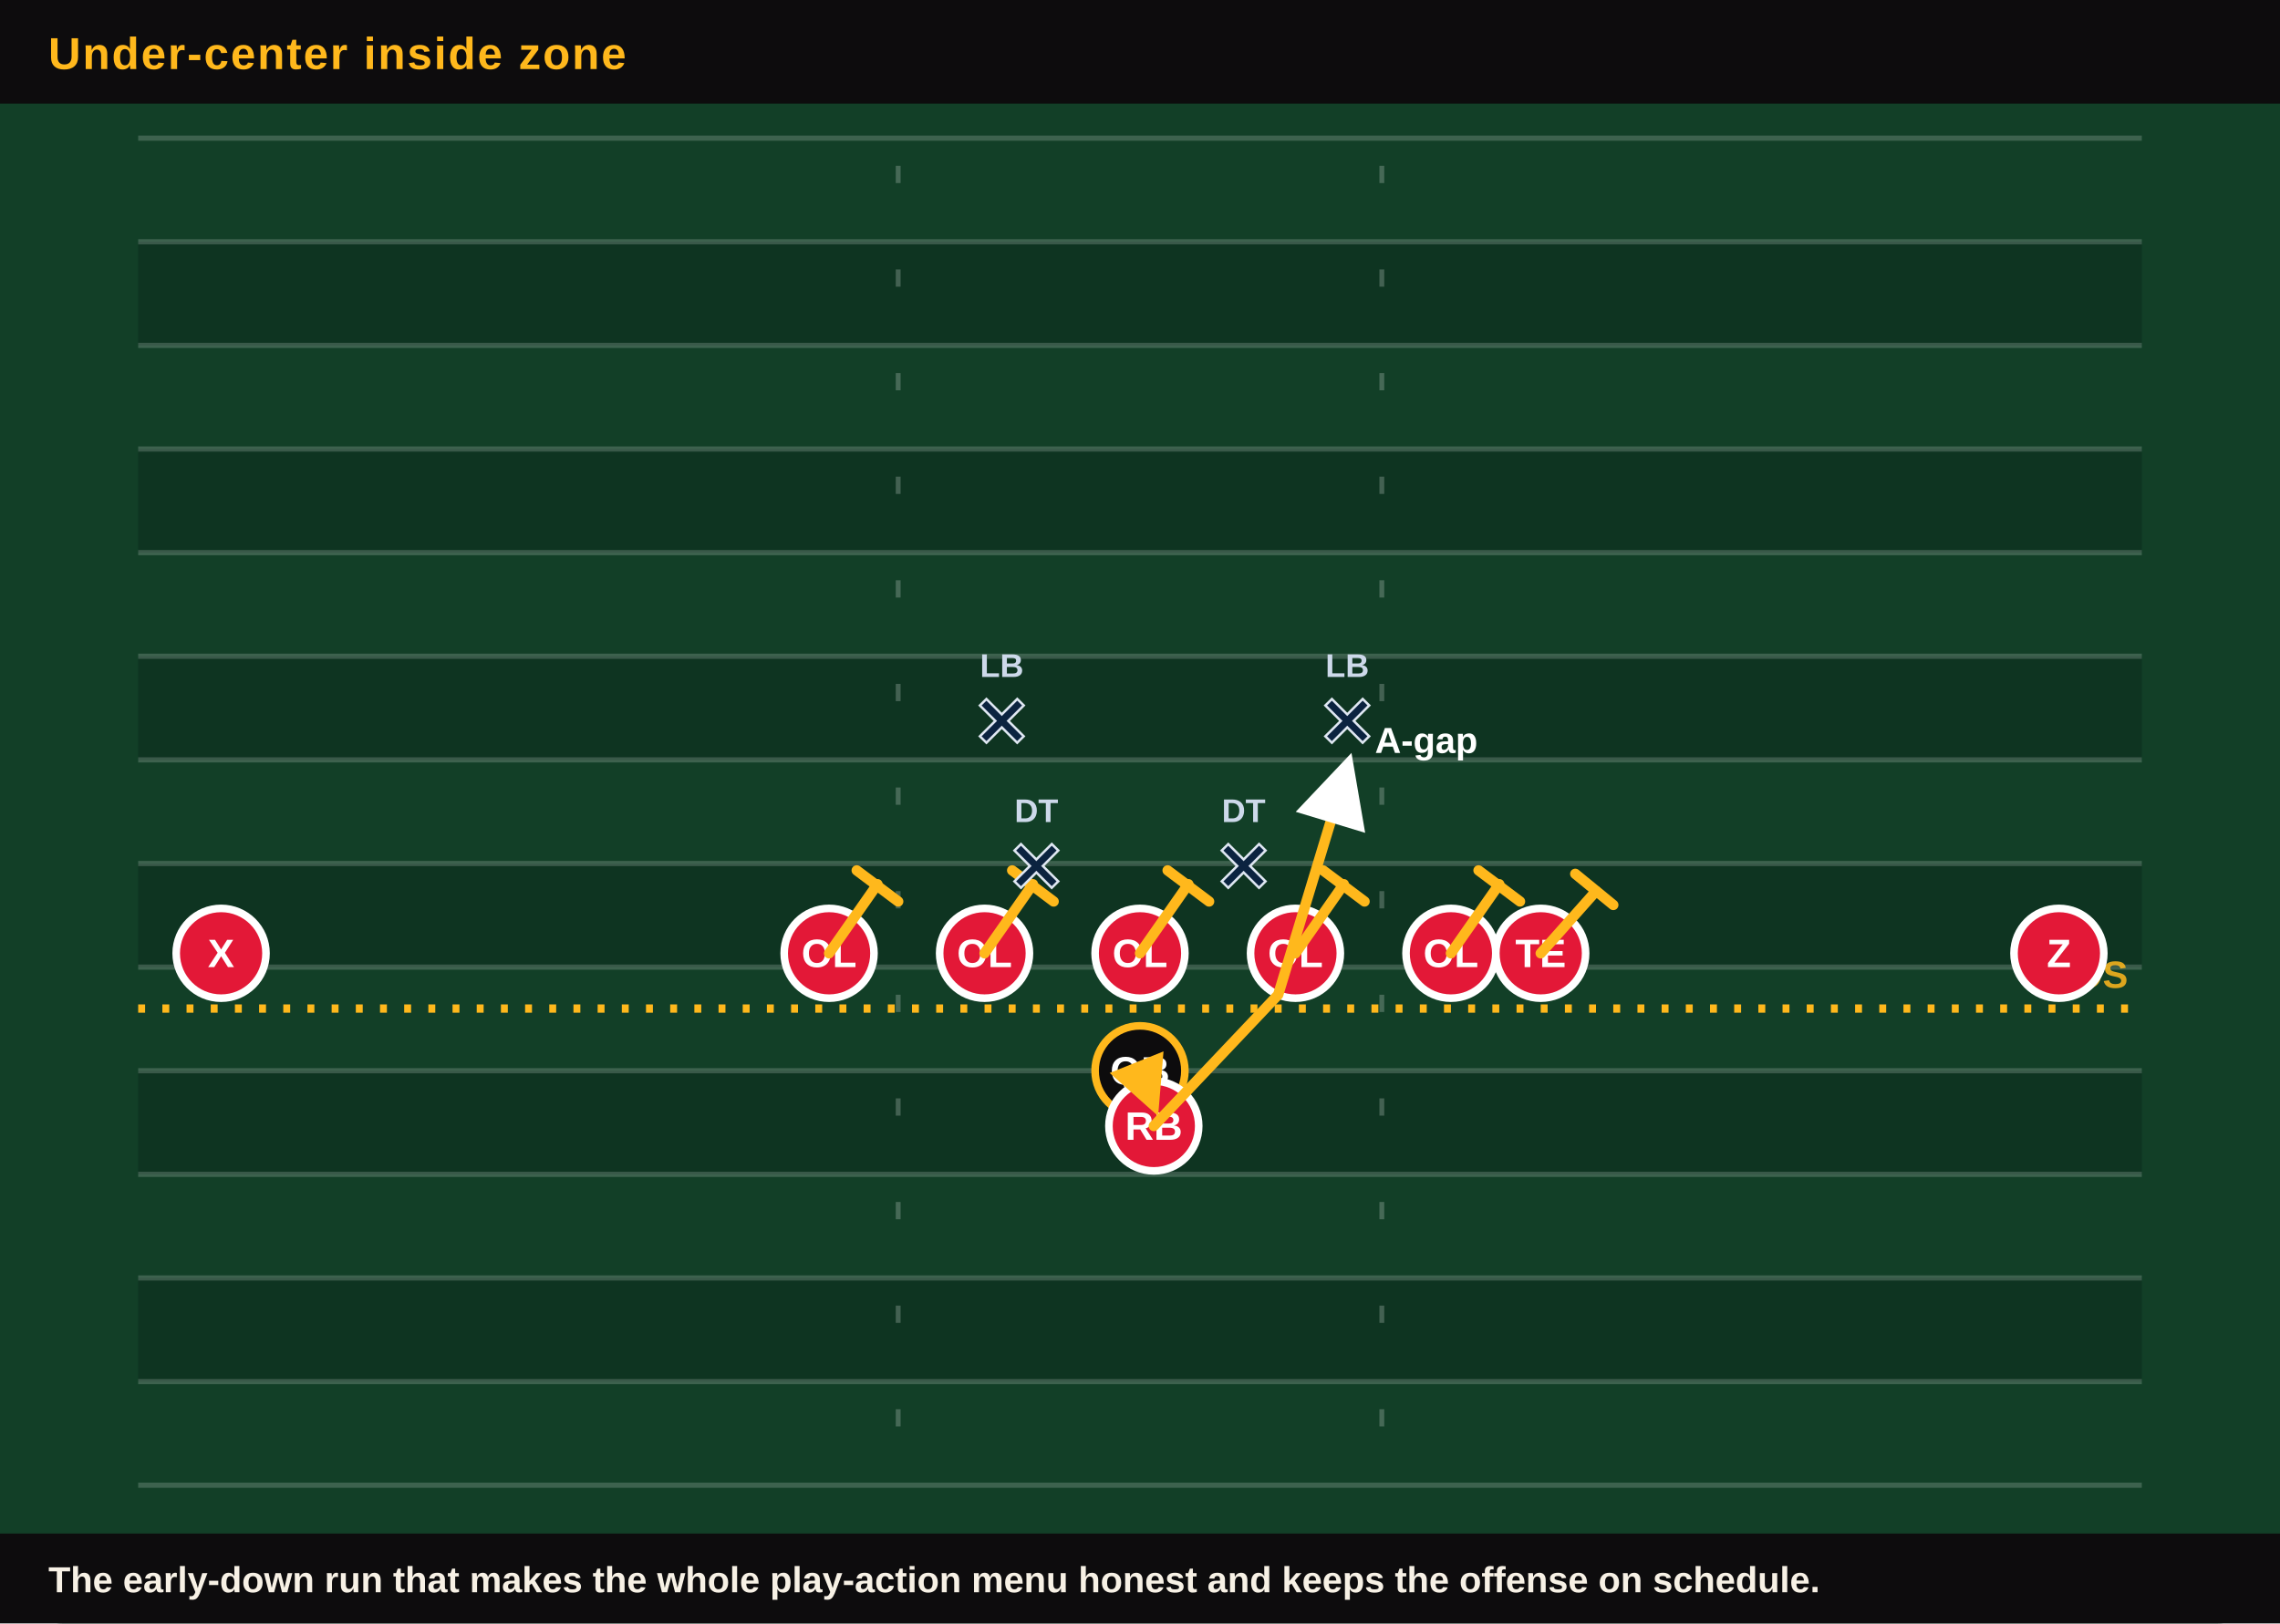
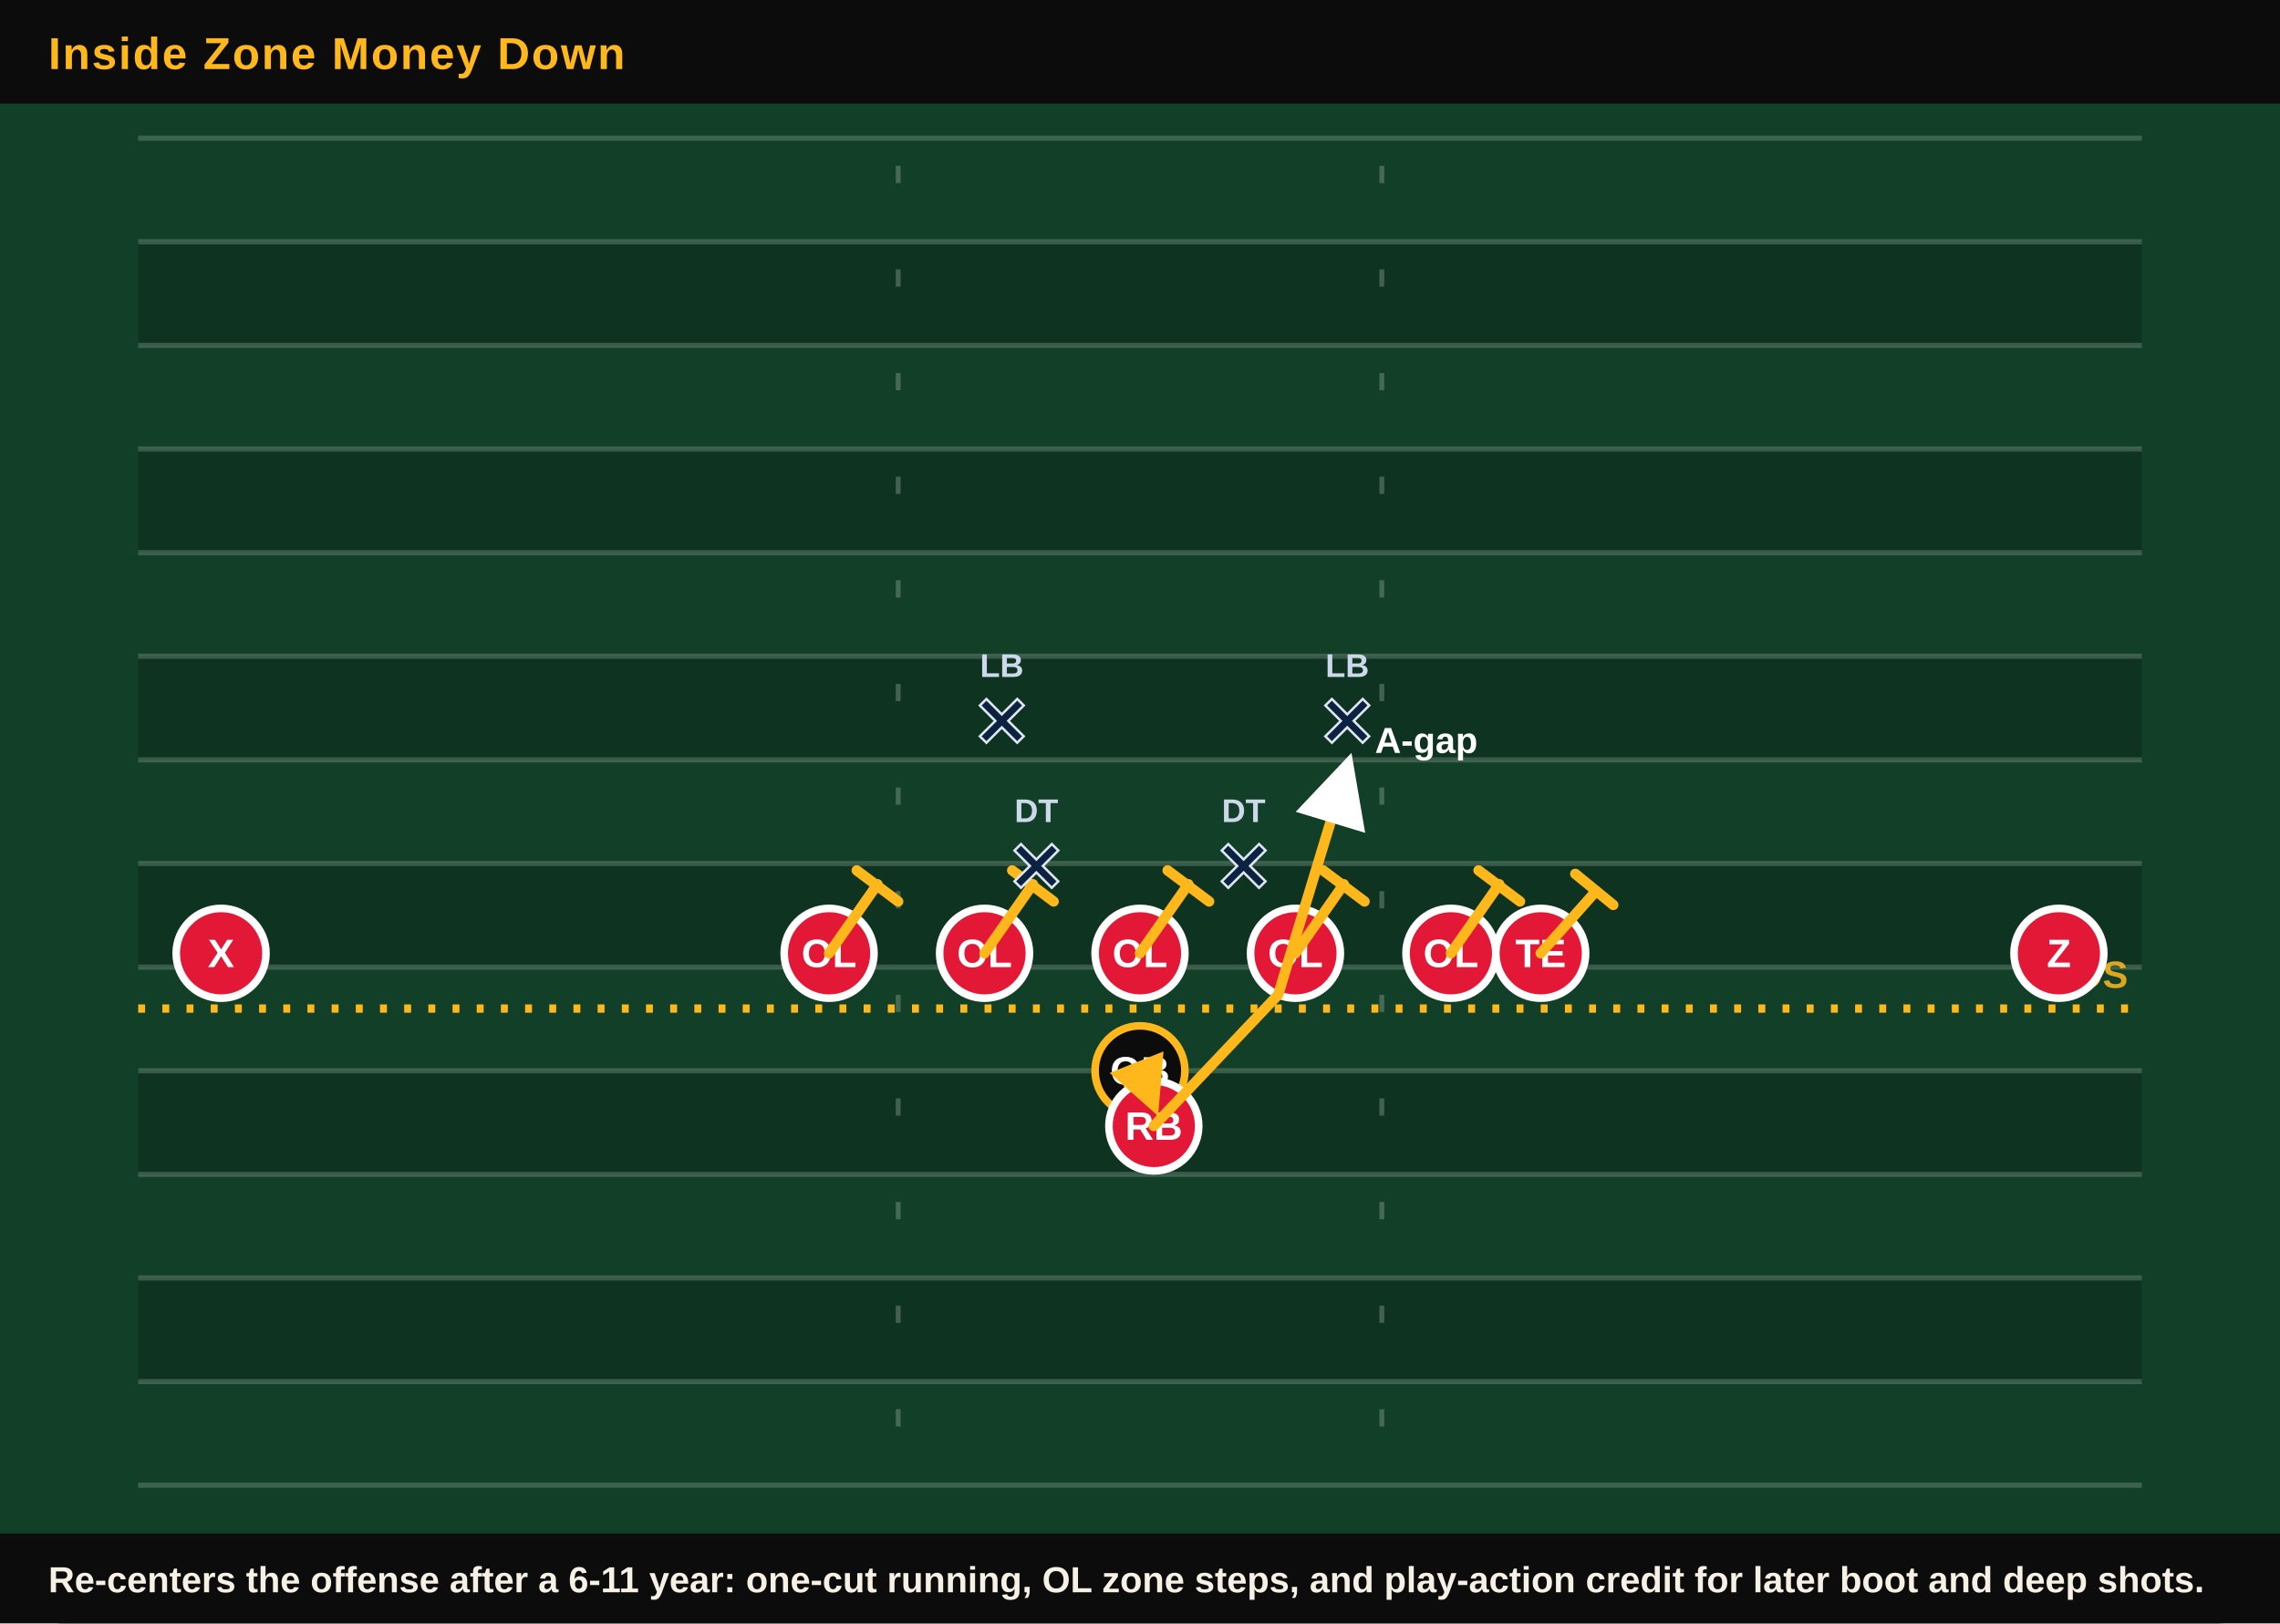
- <svg xmlns="http://www.w3.org/2000/svg" viewBox="0 0 660 470" role="img" aria-label="Under-center inside zone — The early-down run that makes the whole play-action menu honest and keeps the offense on schedule." width="660" height="470">
+ <svg xmlns="http://www.w3.org/2000/svg" viewBox="0 0 660 470" role="img" aria-label="Inside Zone Money Down — Re-centers the offense after a 6-11 year: one-cut running, OL zone steps, and play-action credit for later boot and deep shots." width="660" height="470">
  <defs>
    <marker id="arrow" viewBox="0 0 10 10" refX="8" refY="5" markerWidth="7" markerHeight="7" orient="auto-start-reverse">
      <path d="M0 0 L10 5 L0 10 z" fill="#ffffff" />
    </marker>
    <marker id="arrow-gold" viewBox="0 0 10 10" refX="8" refY="5" markerWidth="7" markerHeight="7" orient="auto-start-reverse">
      <path d="M0 0 L10 5 L0 10 z" fill="#ffb81c" />
    </marker>
  </defs>
  <rect x="0" y="0" width="660" height="470" rx="18" fill="#123f27" />
  <rect x="40" y="70" width="580" height="30" fill="#0e3421" />
  <rect x="40" y="130" width="580" height="30" fill="#0e3421" />
  <rect x="40" y="190" width="580" height="30" fill="#0e3421" />
  <rect x="40" y="250" width="580" height="30" fill="#0e3421" />
  <rect x="40" y="310" width="580" height="30" fill="#0e3421" />
  <rect x="40" y="370" width="580" height="30" fill="#0e3421" />
  <line x1="40" y1="40" x2="620" y2="40" stroke="rgba(255,255,255,.18)" stroke-width="1.5" />
  <line x1="40" y1="70" x2="620" y2="70" stroke="rgba(255,255,255,.18)" stroke-width="1.5" />
  <line x1="40" y1="100" x2="620" y2="100" stroke="rgba(255,255,255,.18)" stroke-width="1.5" />
  <line x1="40" y1="130" x2="620" y2="130" stroke="rgba(255,255,255,.18)" stroke-width="1.5" />
  <line x1="40" y1="160" x2="620" y2="160" stroke="rgba(255,255,255,.18)" stroke-width="1.5" />
  <line x1="40" y1="190" x2="620" y2="190" stroke="rgba(255,255,255,.18)" stroke-width="1.5" />
  <line x1="40" y1="220" x2="620" y2="220" stroke="rgba(255,255,255,.18)" stroke-width="1.5" />
  <line x1="40" y1="250" x2="620" y2="250" stroke="rgba(255,255,255,.18)" stroke-width="1.5" />
  <line x1="40" y1="280" x2="620" y2="280" stroke="rgba(255,255,255,.18)" stroke-width="1.5" />
  <line x1="40" y1="310" x2="620" y2="310" stroke="rgba(255,255,255,.18)" stroke-width="1.5" />
  <line x1="40" y1="340" x2="620" y2="340" stroke="rgba(255,255,255,.18)" stroke-width="1.5" />
  <line x1="40" y1="370" x2="620" y2="370" stroke="rgba(255,255,255,.18)" stroke-width="1.5" />
  <line x1="40" y1="400" x2="620" y2="400" stroke="rgba(255,255,255,.18)" stroke-width="1.5" />
  <line x1="40" y1="430" x2="620" y2="430" stroke="rgba(255,255,255,.18)" stroke-width="1.5" />
  <line x1="260" y1="48" x2="260" y2="53" stroke="rgba(255,255,255,.22)" stroke-width="1.4" />
  <line x1="260" y1="78" x2="260" y2="83" stroke="rgba(255,255,255,.22)" stroke-width="1.4" />
  <line x1="260" y1="108" x2="260" y2="113" stroke="rgba(255,255,255,.22)" stroke-width="1.4" />
  <line x1="260" y1="138" x2="260" y2="143" stroke="rgba(255,255,255,.22)" stroke-width="1.4" />
  <line x1="260" y1="168" x2="260" y2="173" stroke="rgba(255,255,255,.22)" stroke-width="1.4" />
  <line x1="260" y1="198" x2="260" y2="203" stroke="rgba(255,255,255,.22)" stroke-width="1.4" />
  <line x1="260" y1="228" x2="260" y2="233" stroke="rgba(255,255,255,.22)" stroke-width="1.4" />
  <line x1="260" y1="258" x2="260" y2="263" stroke="rgba(255,255,255,.22)" stroke-width="1.4" />
  <line x1="260" y1="288" x2="260" y2="293" stroke="rgba(255,255,255,.22)" stroke-width="1.4" />
  <line x1="260" y1="318" x2="260" y2="323" stroke="rgba(255,255,255,.22)" stroke-width="1.4" />
  <line x1="260" y1="348" x2="260" y2="353" stroke="rgba(255,255,255,.22)" stroke-width="1.4" />
  <line x1="260" y1="378" x2="260" y2="383" stroke="rgba(255,255,255,.22)" stroke-width="1.4" />
  <line x1="260" y1="408" x2="260" y2="413" stroke="rgba(255,255,255,.22)" stroke-width="1.4" />
  <line x1="400" y1="48" x2="400" y2="53" stroke="rgba(255,255,255,.22)" stroke-width="1.4" />
  <line x1="400" y1="78" x2="400" y2="83" stroke="rgba(255,255,255,.22)" stroke-width="1.4" />
  <line x1="400" y1="108" x2="400" y2="113" stroke="rgba(255,255,255,.22)" stroke-width="1.4" />
  <line x1="400" y1="138" x2="400" y2="143" stroke="rgba(255,255,255,.22)" stroke-width="1.4" />
  <line x1="400" y1="168" x2="400" y2="173" stroke="rgba(255,255,255,.22)" stroke-width="1.4" />
  <line x1="400" y1="198" x2="400" y2="203" stroke="rgba(255,255,255,.22)" stroke-width="1.4" />
  <line x1="400" y1="228" x2="400" y2="233" stroke="rgba(255,255,255,.22)" stroke-width="1.4" />
  <line x1="400" y1="258" x2="400" y2="263" stroke="rgba(255,255,255,.22)" stroke-width="1.4" />
  <line x1="400" y1="288" x2="400" y2="293" stroke="rgba(255,255,255,.22)" stroke-width="1.4" />
  <line x1="400" y1="318" x2="400" y2="323" stroke="rgba(255,255,255,.22)" stroke-width="1.4" />
  <line x1="400" y1="348" x2="400" y2="353" stroke="rgba(255,255,255,.22)" stroke-width="1.4" />
  <line x1="400" y1="378" x2="400" y2="383" stroke="rgba(255,255,255,.22)" stroke-width="1.4" />
  <line x1="400" y1="408" x2="400" y2="413" stroke="rgba(255,255,255,.22)" stroke-width="1.4" />
  <line x1="40" y1="292" x2="620" y2="292" stroke="#ffb81c" stroke-width="2.4" stroke-dasharray="2 5" />
  <text x="616" y="286" text-anchor="end" font-family="Space Grotesk, Arial, sans-serif" font-size="11" fill="#ffb81c" opacity=".85" font-weight="700">LOS</text>
  <g>
    <circle cx="240" cy="276" r="13" fill="#e31837" stroke="#fff" stroke-width="2.2" />
    <text x="240" y="280" text-anchor="middle" font-family="Space Grotesk, Arial, sans-serif" font-size="11.5" font-weight="700" fill="#fff">OL</text>
  </g>
  <g>
    <circle cx="285" cy="276" r="13" fill="#e31837" stroke="#fff" stroke-width="2.2" />
    <text x="285" y="280" text-anchor="middle" font-family="Space Grotesk, Arial, sans-serif" font-size="11.5" font-weight="700" fill="#fff">OL</text>
  </g>
  <g>
    <circle cx="330" cy="276" r="13" fill="#e31837" stroke="#fff" stroke-width="2.2" />
    <text x="330" y="280" text-anchor="middle" font-family="Space Grotesk, Arial, sans-serif" font-size="11.5" font-weight="700" fill="#fff">OL</text>
  </g>
  <g>
    <circle cx="375" cy="276" r="13" fill="#e31837" stroke="#fff" stroke-width="2.2" />
    <text x="375" y="280" text-anchor="middle" font-family="Space Grotesk, Arial, sans-serif" font-size="11.5" font-weight="700" fill="#fff">OL</text>
  </g>
  <g>
    <circle cx="420" cy="276" r="13" fill="#e31837" stroke="#fff" stroke-width="2.2" />
    <text x="420" y="280" text-anchor="middle" font-family="Space Grotesk, Arial, sans-serif" font-size="11.5" font-weight="700" fill="#fff">OL</text>
  </g>
  <g>
    <circle cx="330" cy="310" r="13" fill="#0d0c0d" stroke="#ffb81c" stroke-width="2.2" />
    <text x="330" y="314" text-anchor="middle" font-family="Space Grotesk, Arial, sans-serif" font-size="11.5" font-weight="700" fill="#fff">QB</text>
  </g>
  <g>
    <circle cx="446" cy="276" r="13" fill="#e31837" stroke="#fff" stroke-width="2.2" />
    <text x="446" y="280" text-anchor="middle" font-family="Space Grotesk, Arial, sans-serif" font-size="11.5" font-weight="700" fill="#fff">TE</text>
  </g>
  <g>
    <circle cx="334" cy="326" r="13" fill="#e31837" stroke="#fff" stroke-width="2.2" />
    <text x="334" y="330" text-anchor="middle" font-family="Space Grotesk, Arial, sans-serif" font-size="11.5" font-weight="700" fill="#fff">RB</text>
  </g>
  <path d="M 330 310 L 334 320" fill="none" stroke="#ffb81c" stroke-width="2.4" stroke-dasharray="3 4" marker-end="url(#arrow-gold)" />
  <line x1="240" y1="276" x2="254" y2="256" stroke="#ffb81c" stroke-width="3" stroke-linecap="round" />
  <line x1="248" y1="252" x2="260" y2="261" stroke="#ffb81c" stroke-width="3" stroke-linecap="round" />
  <line x1="285" y1="276" x2="299" y2="256" stroke="#ffb81c" stroke-width="3" stroke-linecap="round" />
  <line x1="293" y1="252" x2="305" y2="261" stroke="#ffb81c" stroke-width="3" stroke-linecap="round" />
  <line x1="330" y1="276" x2="344" y2="256" stroke="#ffb81c" stroke-width="3" stroke-linecap="round" />
  <line x1="338" y1="252" x2="350" y2="261" stroke="#ffb81c" stroke-width="3" stroke-linecap="round" />
  <line x1="375" y1="276" x2="389" y2="256" stroke="#ffb81c" stroke-width="3" stroke-linecap="round" />
  <line x1="383" y1="252" x2="395" y2="261" stroke="#ffb81c" stroke-width="3" stroke-linecap="round" />
  <line x1="420" y1="276" x2="434" y2="256" stroke="#ffb81c" stroke-width="3" stroke-linecap="round" />
  <line x1="428" y1="252" x2="440" y2="261" stroke="#ffb81c" stroke-width="3" stroke-linecap="round" />
  <line x1="446" y1="276" x2="462" y2="258" stroke="#ffb81c" stroke-width="3" stroke-linecap="round" />
  <line x1="456" y1="253" x2="467" y2="262" stroke="#ffb81c" stroke-width="3" stroke-linecap="round" />
  <path d="M 334 326 L 370 288 L 390 222" fill="none" stroke="#ffb81c" stroke-width="3" stroke-linecap="round" stroke-linejoin="round" marker-end="url(#arrow)" />
  <text x="398" y="218" font-family="Space Grotesk, Arial, sans-serif" font-size="10.5" font-weight="700" fill="#fff">A-gap</text>
  <g>
    <circle cx="64" cy="276" r="13" fill="#e31837" stroke="#fff" stroke-width="2.2" />
    <text x="64" y="280" text-anchor="middle" font-family="Space Grotesk, Arial, sans-serif" font-size="11.5" font-weight="700" fill="#fff">X</text>
  </g>
  <g>
    <circle cx="596" cy="276" r="13" fill="#e31837" stroke="#fff" stroke-width="2.2" />
    <text x="596" y="280" text-anchor="middle" font-family="Space Grotesk, Arial, sans-serif" font-size="11.5" font-weight="700" fill="#fff">Z</text>
  </g>
  <g>
    <text x="360" y="258" text-anchor="middle" font-family="Space Grotesk, Arial, sans-serif" font-size="20" font-weight="800" fill="#0b2340" stroke="#dfe7f2" stroke-width="1.4" paint-order="stroke">✕</text>
    <text x="360" y="238" text-anchor="middle" font-family="Space Grotesk, Arial, sans-serif" font-size="9.5" font-weight="700" fill="#cdd9ea">DT</text>
  </g>
  <g>
    <text x="300" y="258" text-anchor="middle" font-family="Space Grotesk, Arial, sans-serif" font-size="20" font-weight="800" fill="#0b2340" stroke="#dfe7f2" stroke-width="1.4" paint-order="stroke">✕</text>
    <text x="300" y="238" text-anchor="middle" font-family="Space Grotesk, Arial, sans-serif" font-size="9.5" font-weight="700" fill="#cdd9ea">DT</text>
  </g>
  <g>
    <text x="390" y="216" text-anchor="middle" font-family="Space Grotesk, Arial, sans-serif" font-size="20" font-weight="800" fill="#0b2340" stroke="#dfe7f2" stroke-width="1.4" paint-order="stroke">✕</text>
    <text x="390" y="196" text-anchor="middle" font-family="Space Grotesk, Arial, sans-serif" font-size="9.5" font-weight="700" fill="#cdd9ea">LB</text>
  </g>
  <g>
    <text x="290" y="216" text-anchor="middle" font-family="Space Grotesk, Arial, sans-serif" font-size="20" font-weight="800" fill="#0b2340" stroke="#dfe7f2" stroke-width="1.4" paint-order="stroke">✕</text>
    <text x="290" y="196" text-anchor="middle" font-family="Space Grotesk, Arial, sans-serif" font-size="9.5" font-weight="700" fill="#cdd9ea">LB</text>
  </g>
  <rect x="0" y="0" width="660" height="30" rx="0" fill="#0d0c0d" />
-   <text x="14" y="20" font-family="Space Grotesk, Arial, sans-serif" font-size="13" font-weight="800" fill="#ffb81c" letter-spacing=".04em">Under-center inside zone</text>
+   <text x="14" y="20" font-family="Space Grotesk, Arial, sans-serif" font-size="13" font-weight="800" fill="#ffb81c" letter-spacing=".04em">Inside Zone Money Down</text>
  <rect x="0" y="444" width="660" height="26" fill="#0d0c0d" />
-   <text x="14" y="461" font-family="Space Grotesk, Arial, sans-serif" font-size="10.5" font-weight="600" fill="#f7f1e5">The early-down run that makes the whole play-action menu honest and keeps the offense on schedule.</text>
+   <text x="14" y="461" font-family="Space Grotesk, Arial, sans-serif" font-size="10.5" font-weight="600" fill="#f7f1e5">Re-centers the offense after a 6-11 year: one-cut running, OL zone steps, and play-action credit for later boot and deep shots.</text>
</svg>
